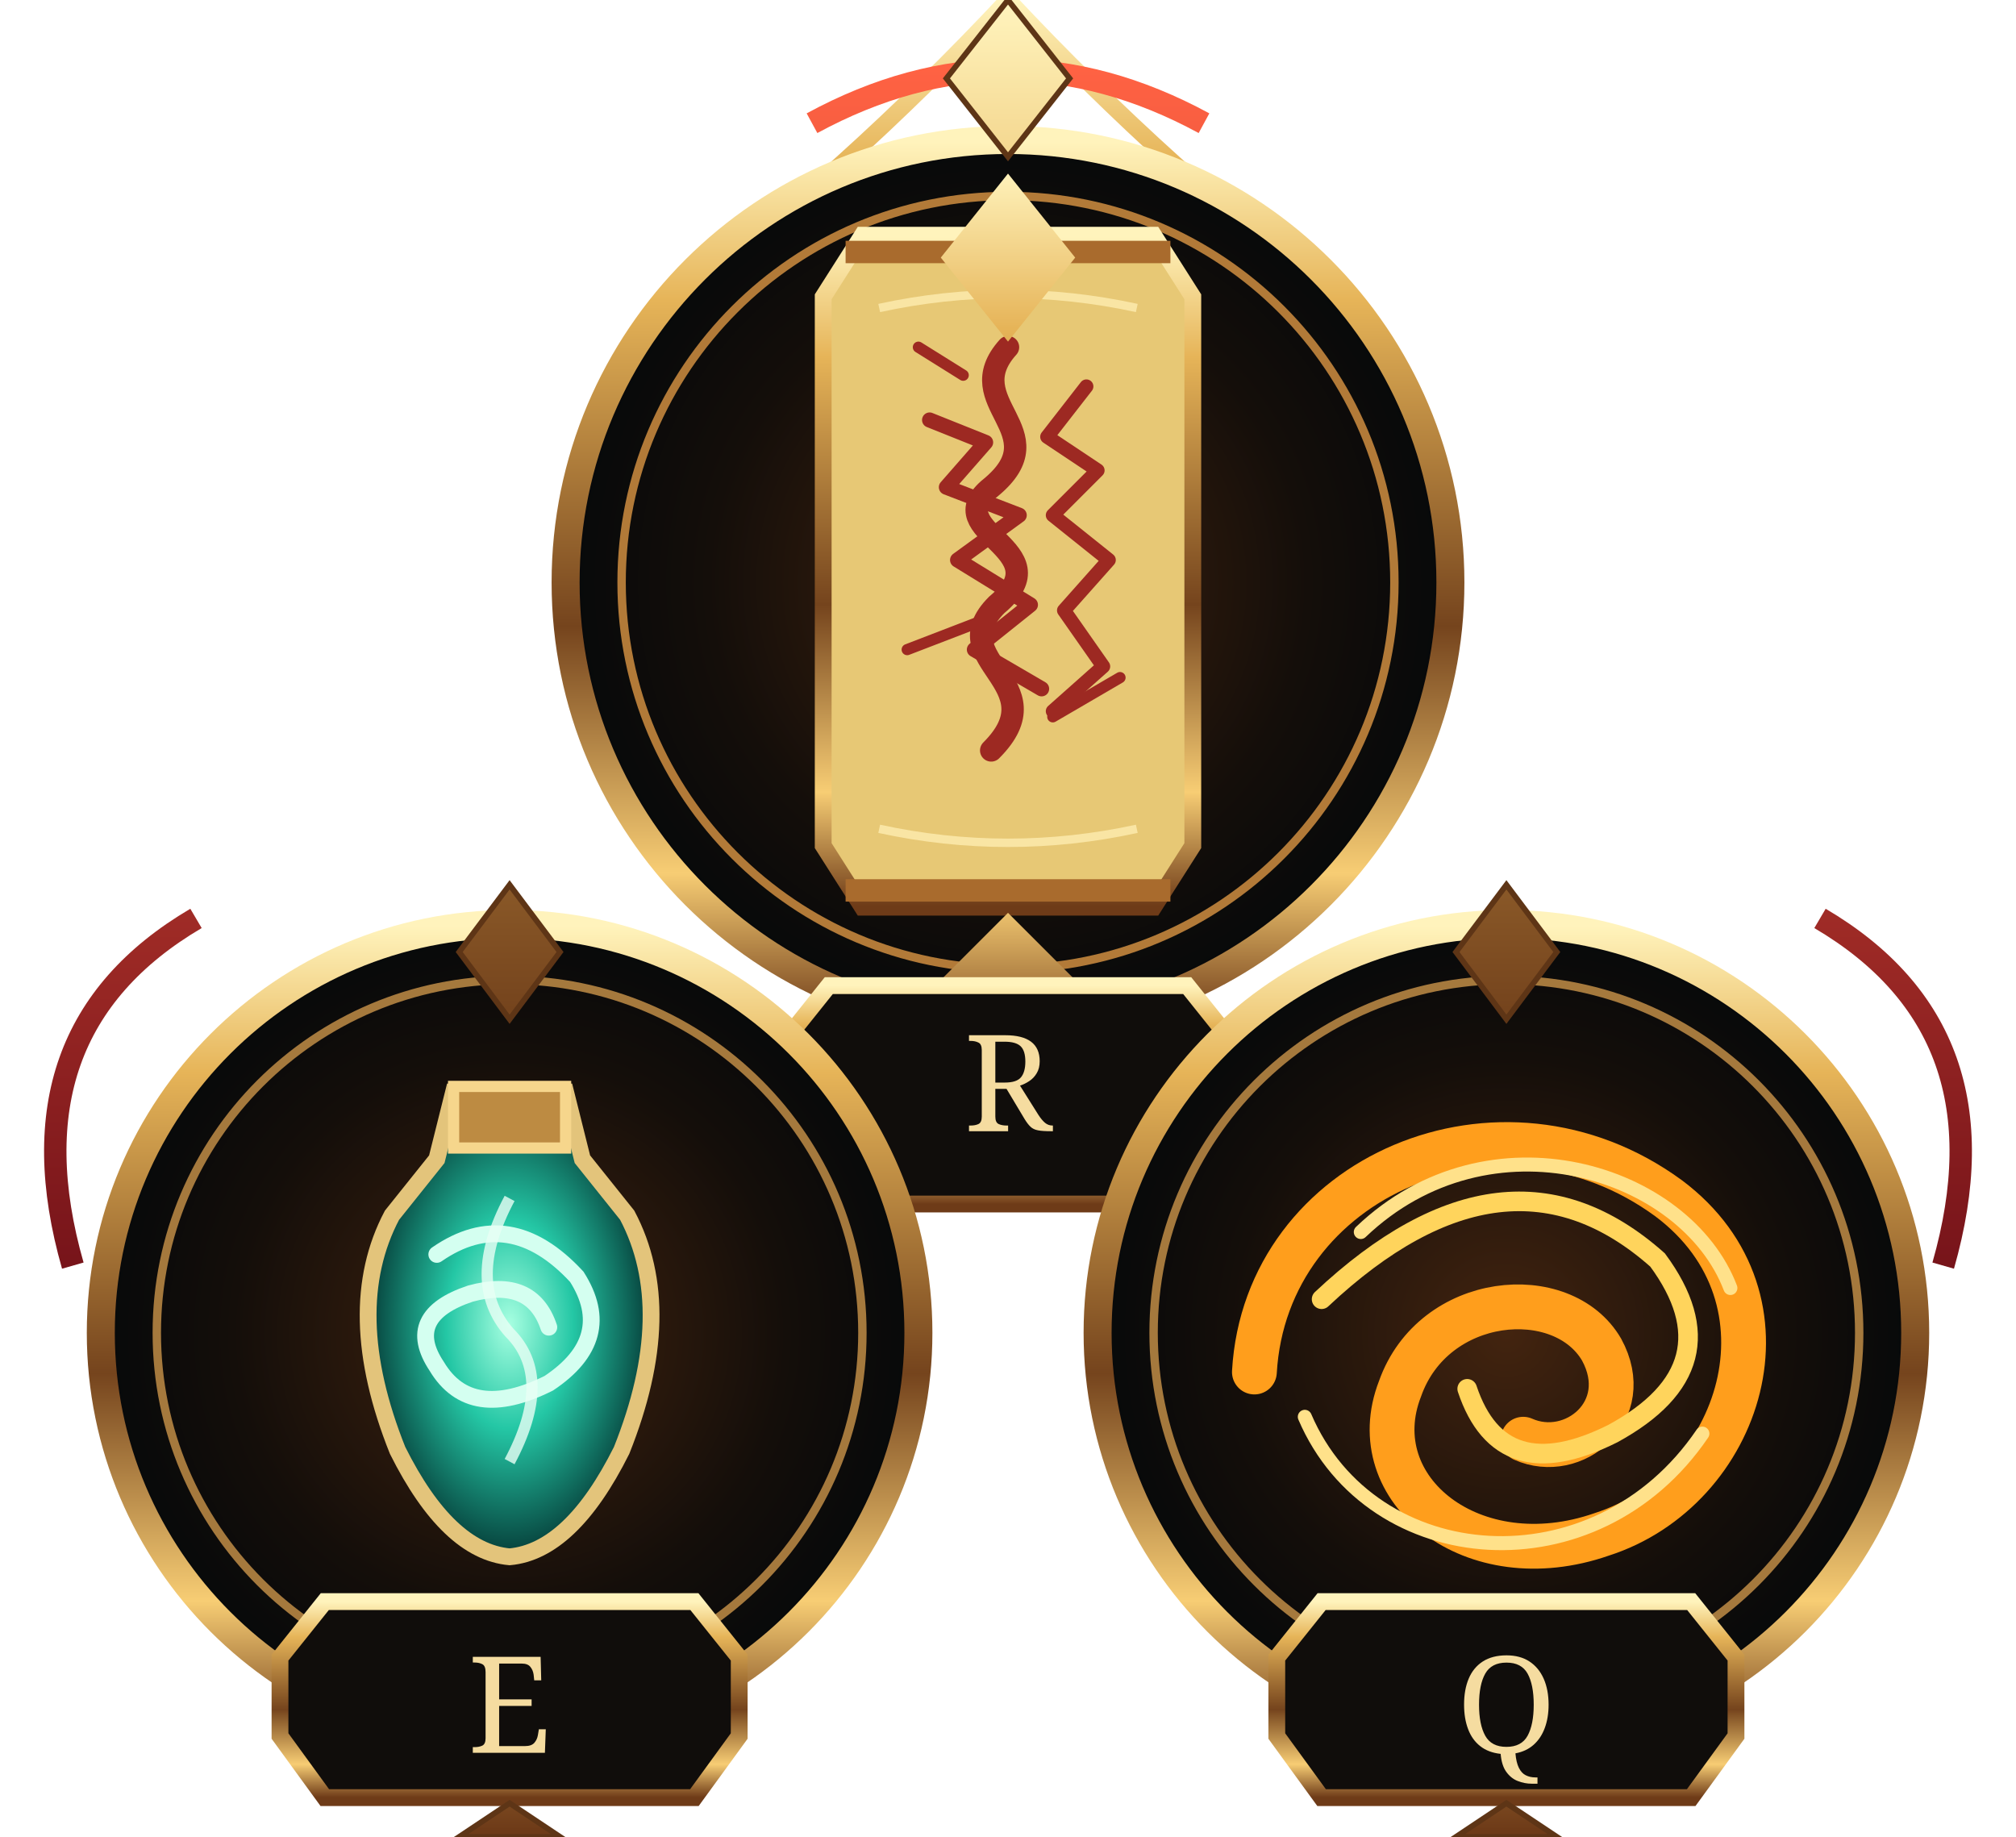
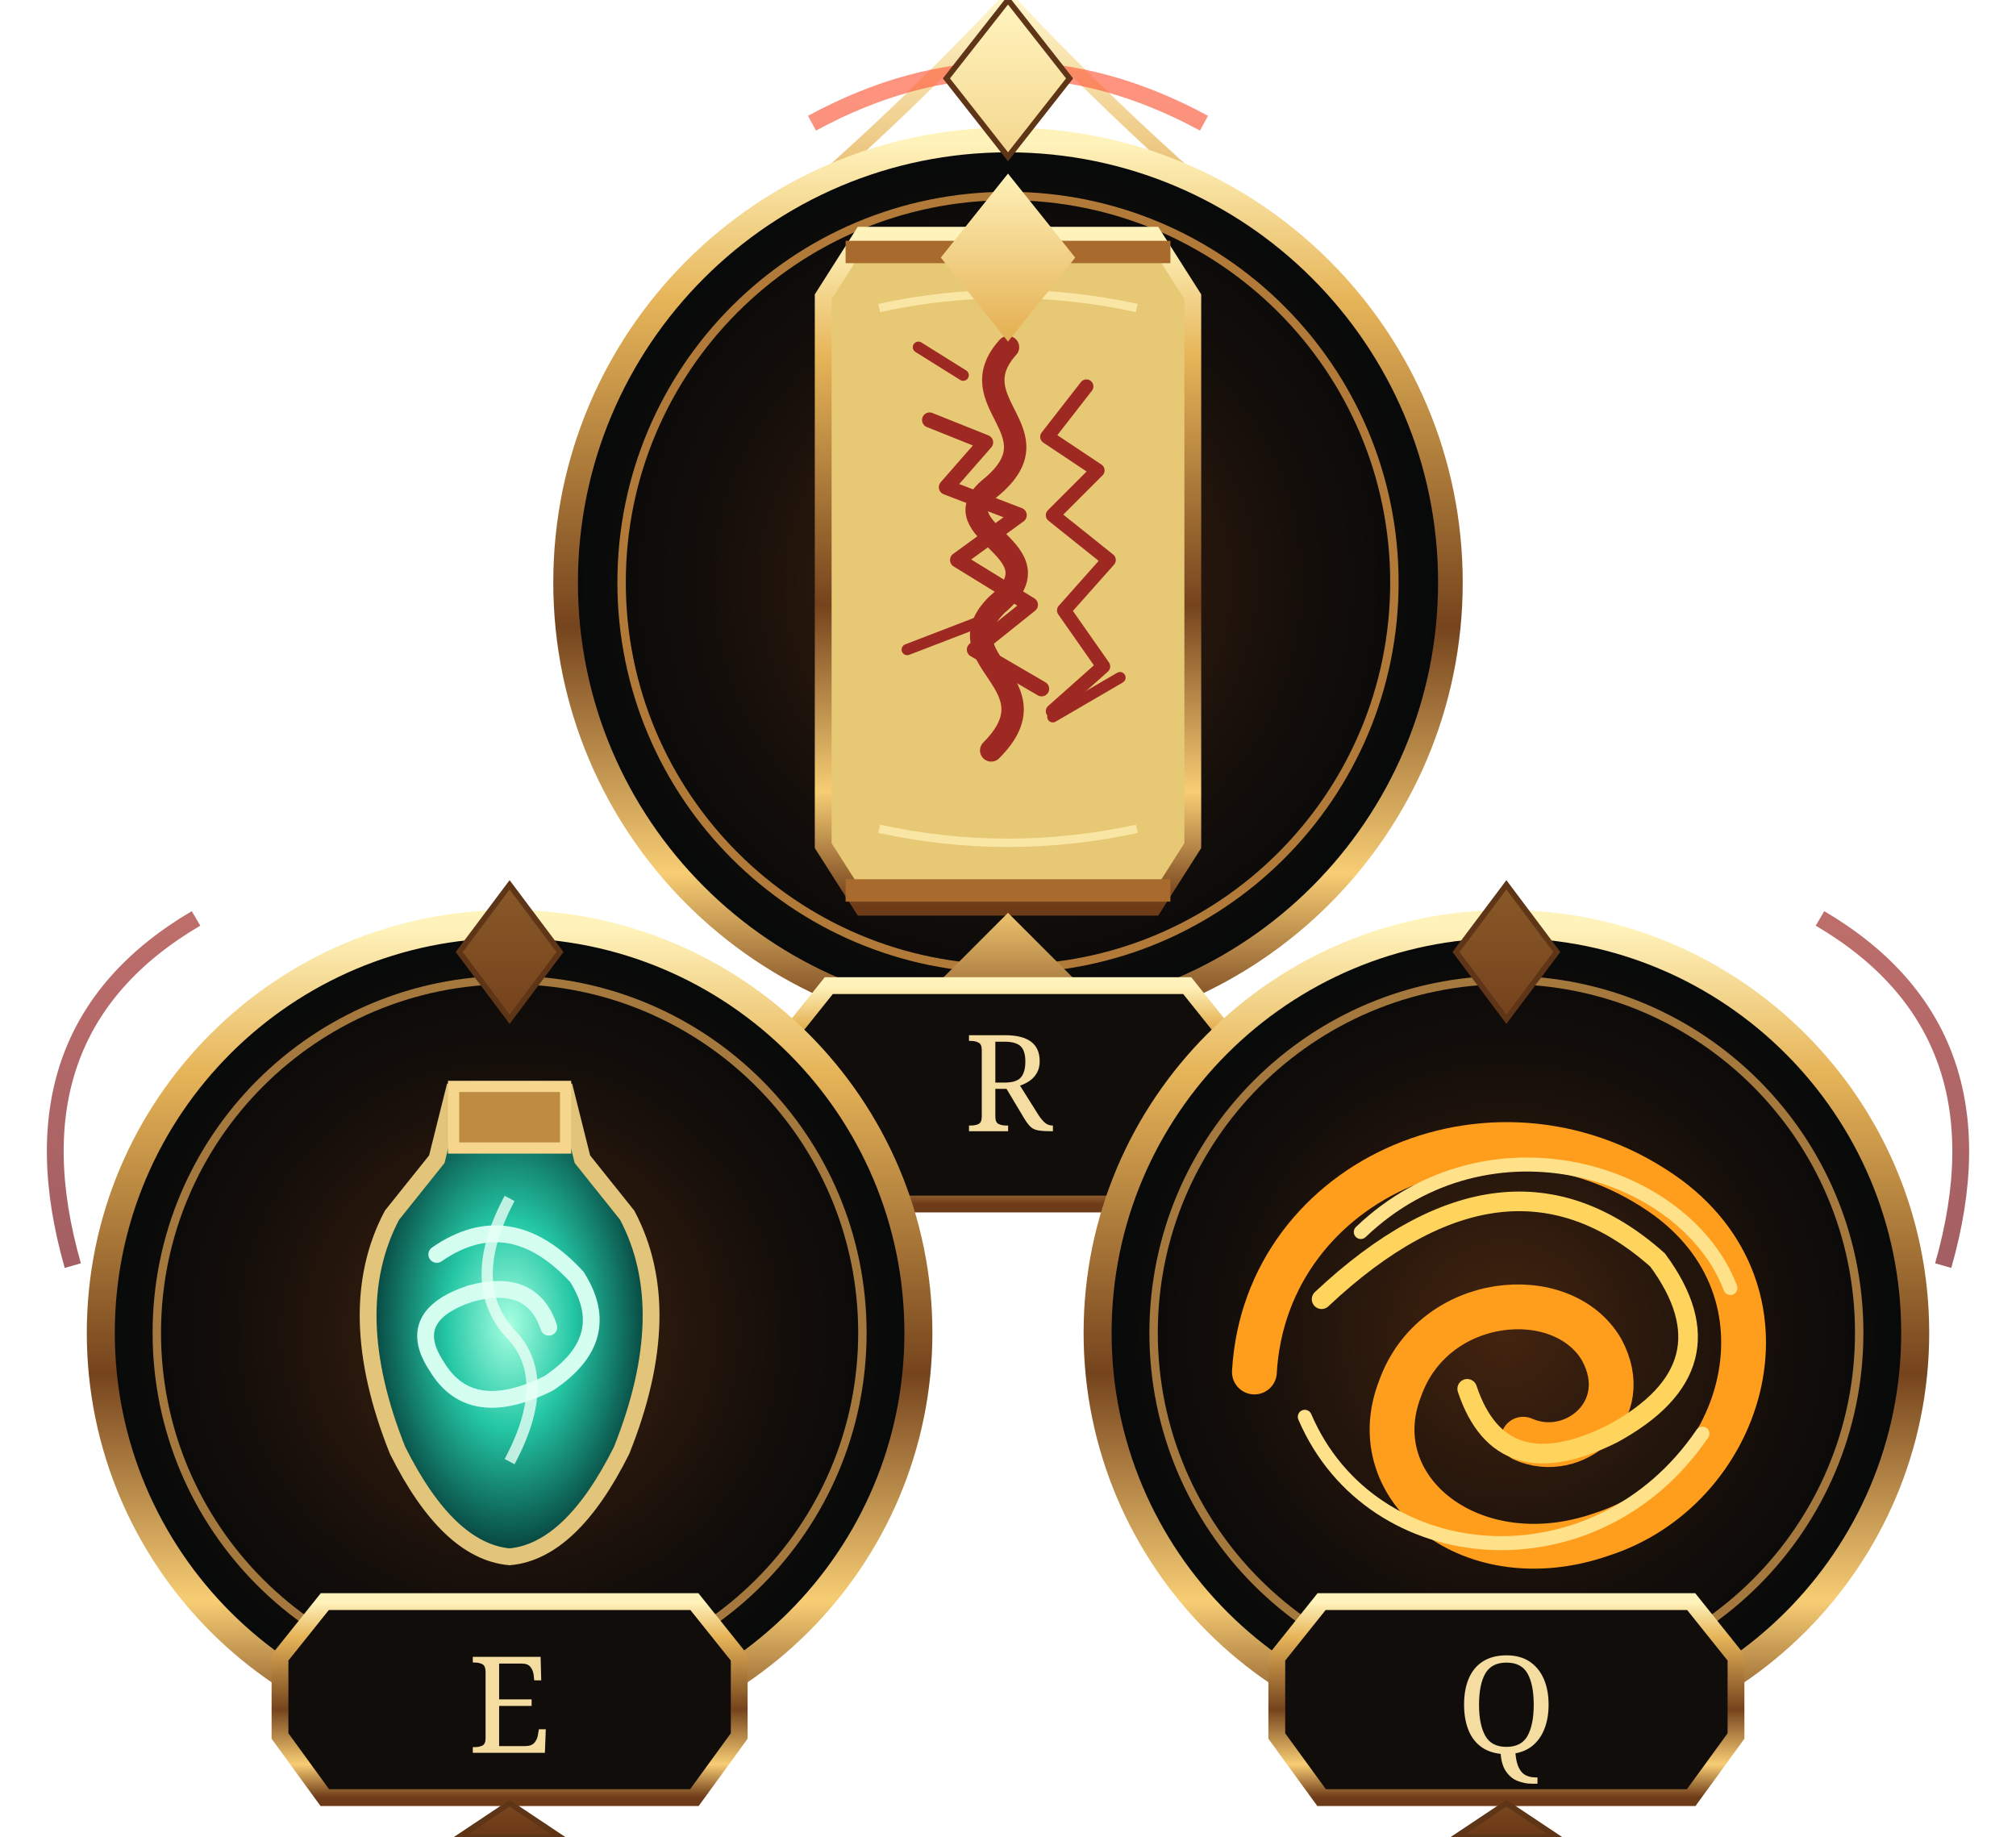
<svg xmlns="http://www.w3.org/2000/svg" viewBox="0 0 360 328">
  <defs>
    <linearGradient id="gold" x2="0" y2="1">
      <stop stop-color="#fff3bc" />
      <stop offset=".18" stop-color="#e6b458" />
      <stop offset=".55" stop-color="#75441d" />
      <stop offset=".83" stop-color="#f7cd74" />
      <stop offset="1" stop-color="#6e3b18" />
    </linearGradient>
    <linearGradient id="red" x2="0" y2="1">
      <stop stop-color="#ff6243" />
      <stop offset="1" stop-color="#77141a" />
    </linearGradient>
    <radialGradient id="dark">
      <stop stop-color="#43240f" />
      <stop offset=".68" stop-color="#140e0a" />
      <stop offset="1" stop-color="#07090a" />
    </radialGradient>
    <radialGradient id="jade">
      <stop stop-color="#a7ffe1" />
      <stop offset=".45" stop-color="#24c7a5" />
      <stop offset="1" stop-color="#063f3a" />
    </radialGradient>
    <radialGradient id="fire">
      <stop stop-color="#fff4a4" />
      <stop offset=".3" stop-color="#ffb42d" />
      <stop offset=".75" stop-color="#b94a09" />
      <stop offset="1" stop-color="#381407" />
    </radialGradient>
  </defs>
-   <path d="M180 0 Q151 31 119 55 M180 0 Q209 31 241 55 M180 80 V160" fill="none" stroke="url(#gold)" stroke-width="3" />
+   <path d="M180 0 Q151 31 119 55 M180 0 Q209 31 241 55 M180 80 V160" fill="none" stroke="url(#gold)" stroke-width="2.5" opacity=".78" />
  <path d="M180 140 l12 16 -12 16 -12 -16z" fill="url(#gold)" />
-   <path d="M13 226 Q1 184 35 164 M347 226 Q359 184 325 164 M145 22 Q180 3 215 22" fill="none" stroke="url(#red)" stroke-width="4" />
-   <circle cx="180" cy="104" r="79" fill="url(#dark)" stroke="url(#gold)" stroke-width="5" />
+   <path d="M13 226 Q1 184 35 164 M347 226 Q359 184 325 164 M145 22 Q180 3 215 22" fill="none" stroke="url(#red)" stroke-width="3" opacity=".68" />
+   <circle cx="180" cy="104" r="79" fill="url(#dark)" stroke="url(#gold)" stroke-width="4.4" />
  <circle cx="180" cy="104" r="69" fill="none" stroke="#b27a38" stroke-width="1.5" />
  <path d="M154 42 H206 L213 53 V151 L206 162 H154 L147 151 V53 Z" fill="#e7c875" stroke="url(#gold)" stroke-width="3" />
  <path d="M151 45 H209 M151 159 H209" stroke="#a96b2d" stroke-width="4" />
  <path d="M157 55 Q180 50 203 55 M157 148 Q180 153 203 148" fill="none" stroke="#f9e5a4" stroke-width="1.5" />
  <g fill="none" stroke="#9d2922" stroke-linecap="round" stroke-linejoin="round">
    <path d="M180 62 C171 72 189 77 177 87 C167 95 190 98 178 108 C168 118 189 122 177 134" stroke-width="4" />
    <path d="M166 75 l10 4 -7 8 13 5 -11 8 13 8 -10 8 12 7" stroke-width="2.7" />
    <path d="M194 69 l-7 9 9 6 -8 8 10 8 -8 9 7 10 -9 8" stroke-width="2.5" />
    <path d="M162 116 l13 -5 M188 128 l12 -7 M164 62 l8 5" stroke-width="2" />
  </g>
  <path d="M180 31 l12 15 -12 15 -12 -15z M180 163 l12 12 -12 12 -12 -12z" fill="url(#gold)" />
  <path d="M148 176 H212 L220 186 V204 L212 215 H148 L140 204 V186 Z" fill="#100d0b" stroke="url(#gold)" stroke-width="3" />
  <text x="180" y="202" fill="#f5dca0" font-family="serif" font-size="24" text-anchor="middle">R</text>
  <circle cx="91" cy="238" r="73" fill="url(#dark)" stroke="url(#gold)" stroke-width="5" />
  <circle cx="91" cy="238" r="63" fill="none" stroke="#a5793d" stroke-width="1.5" />
  <path d="M81 195 H101 L104 207 L112 217 Q121 234 111 259 Q102 277 91 278 Q80 277 71 259 Q61 234 70 217 L78 207 Z" fill="url(#jade)" stroke="#e3c47b" stroke-width="3" />
  <path d="M81 194 H101 V205 H81 Z" fill="#bd8b42" stroke="#f6d68c" stroke-width="2" />
  <path d="M78 224 Q91 215 103 228 Q110 239 98 247 Q84 254 78 244 Q72 235 84 231 Q95 228 98 237" fill="none" stroke="#d4fff0" stroke-width="3" stroke-linecap="round" />
  <path d="M91 214 Q83 229 91 238 Q99 246 91 261" fill="none" stroke="#e9fff5" stroke-width="2" opacity=".8" />
  <path d="M58 286 H124 L132 296 V310 L124 321 H58 L50 310 V296 Z" fill="#100d0b" stroke="url(#gold)" stroke-width="3" />
  <text x="91" y="313" fill="#f5dca0" font-family="serif" font-size="24" text-anchor="middle">E</text>
  <circle cx="269" cy="238" r="73" fill="url(#dark)" stroke="url(#gold)" stroke-width="5" />
  <circle cx="269" cy="238" r="63" fill="none" stroke="#a5793d" stroke-width="1.5" />
  <path d="M224 245 C226 210 268 192 298 214 C322 232 311 266 286 274 C263 282 243 266 250 248 C256 231 279 229 286 241 C292 252 281 261 272 257" fill="none" stroke="#ff9e1c" stroke-width="8" stroke-linecap="round" />
  <path d="M233 253 C245 281 285 284 304 256 M243 220 C266 198 301 209 309 230" fill="none" stroke="#ffe18a" stroke-width="2.5" stroke-linecap="round" />
  <path d="M236 232 Q269 201 296 225 Q310 244 288 256 Q268 266 262 248" fill="none" stroke="#ffd45c" stroke-width="3.5" stroke-linecap="round" />
  <path d="M236 286 H302 L310 296 V310 L302 321 H236 L228 310 V296 Z" fill="#100d0b" stroke="url(#gold)" stroke-width="3" />
  <text x="269" y="313" fill="#f5dca0" font-family="serif" font-size="24" text-anchor="middle">Q</text>
  <g fill="url(#gold)" stroke="#5e3516" stroke-width="1">
    <path d="M180 0 l11 14 -11 14 -11 -14z M91 158 l9 12 -9 12 -9 -12z M269 158 l9 12 -9 12 -9 -12z M91 322 l9 6 -9 0 -9 0z M269 322 l9 6 -9 0 -9 0z" />
  </g>
</svg>
